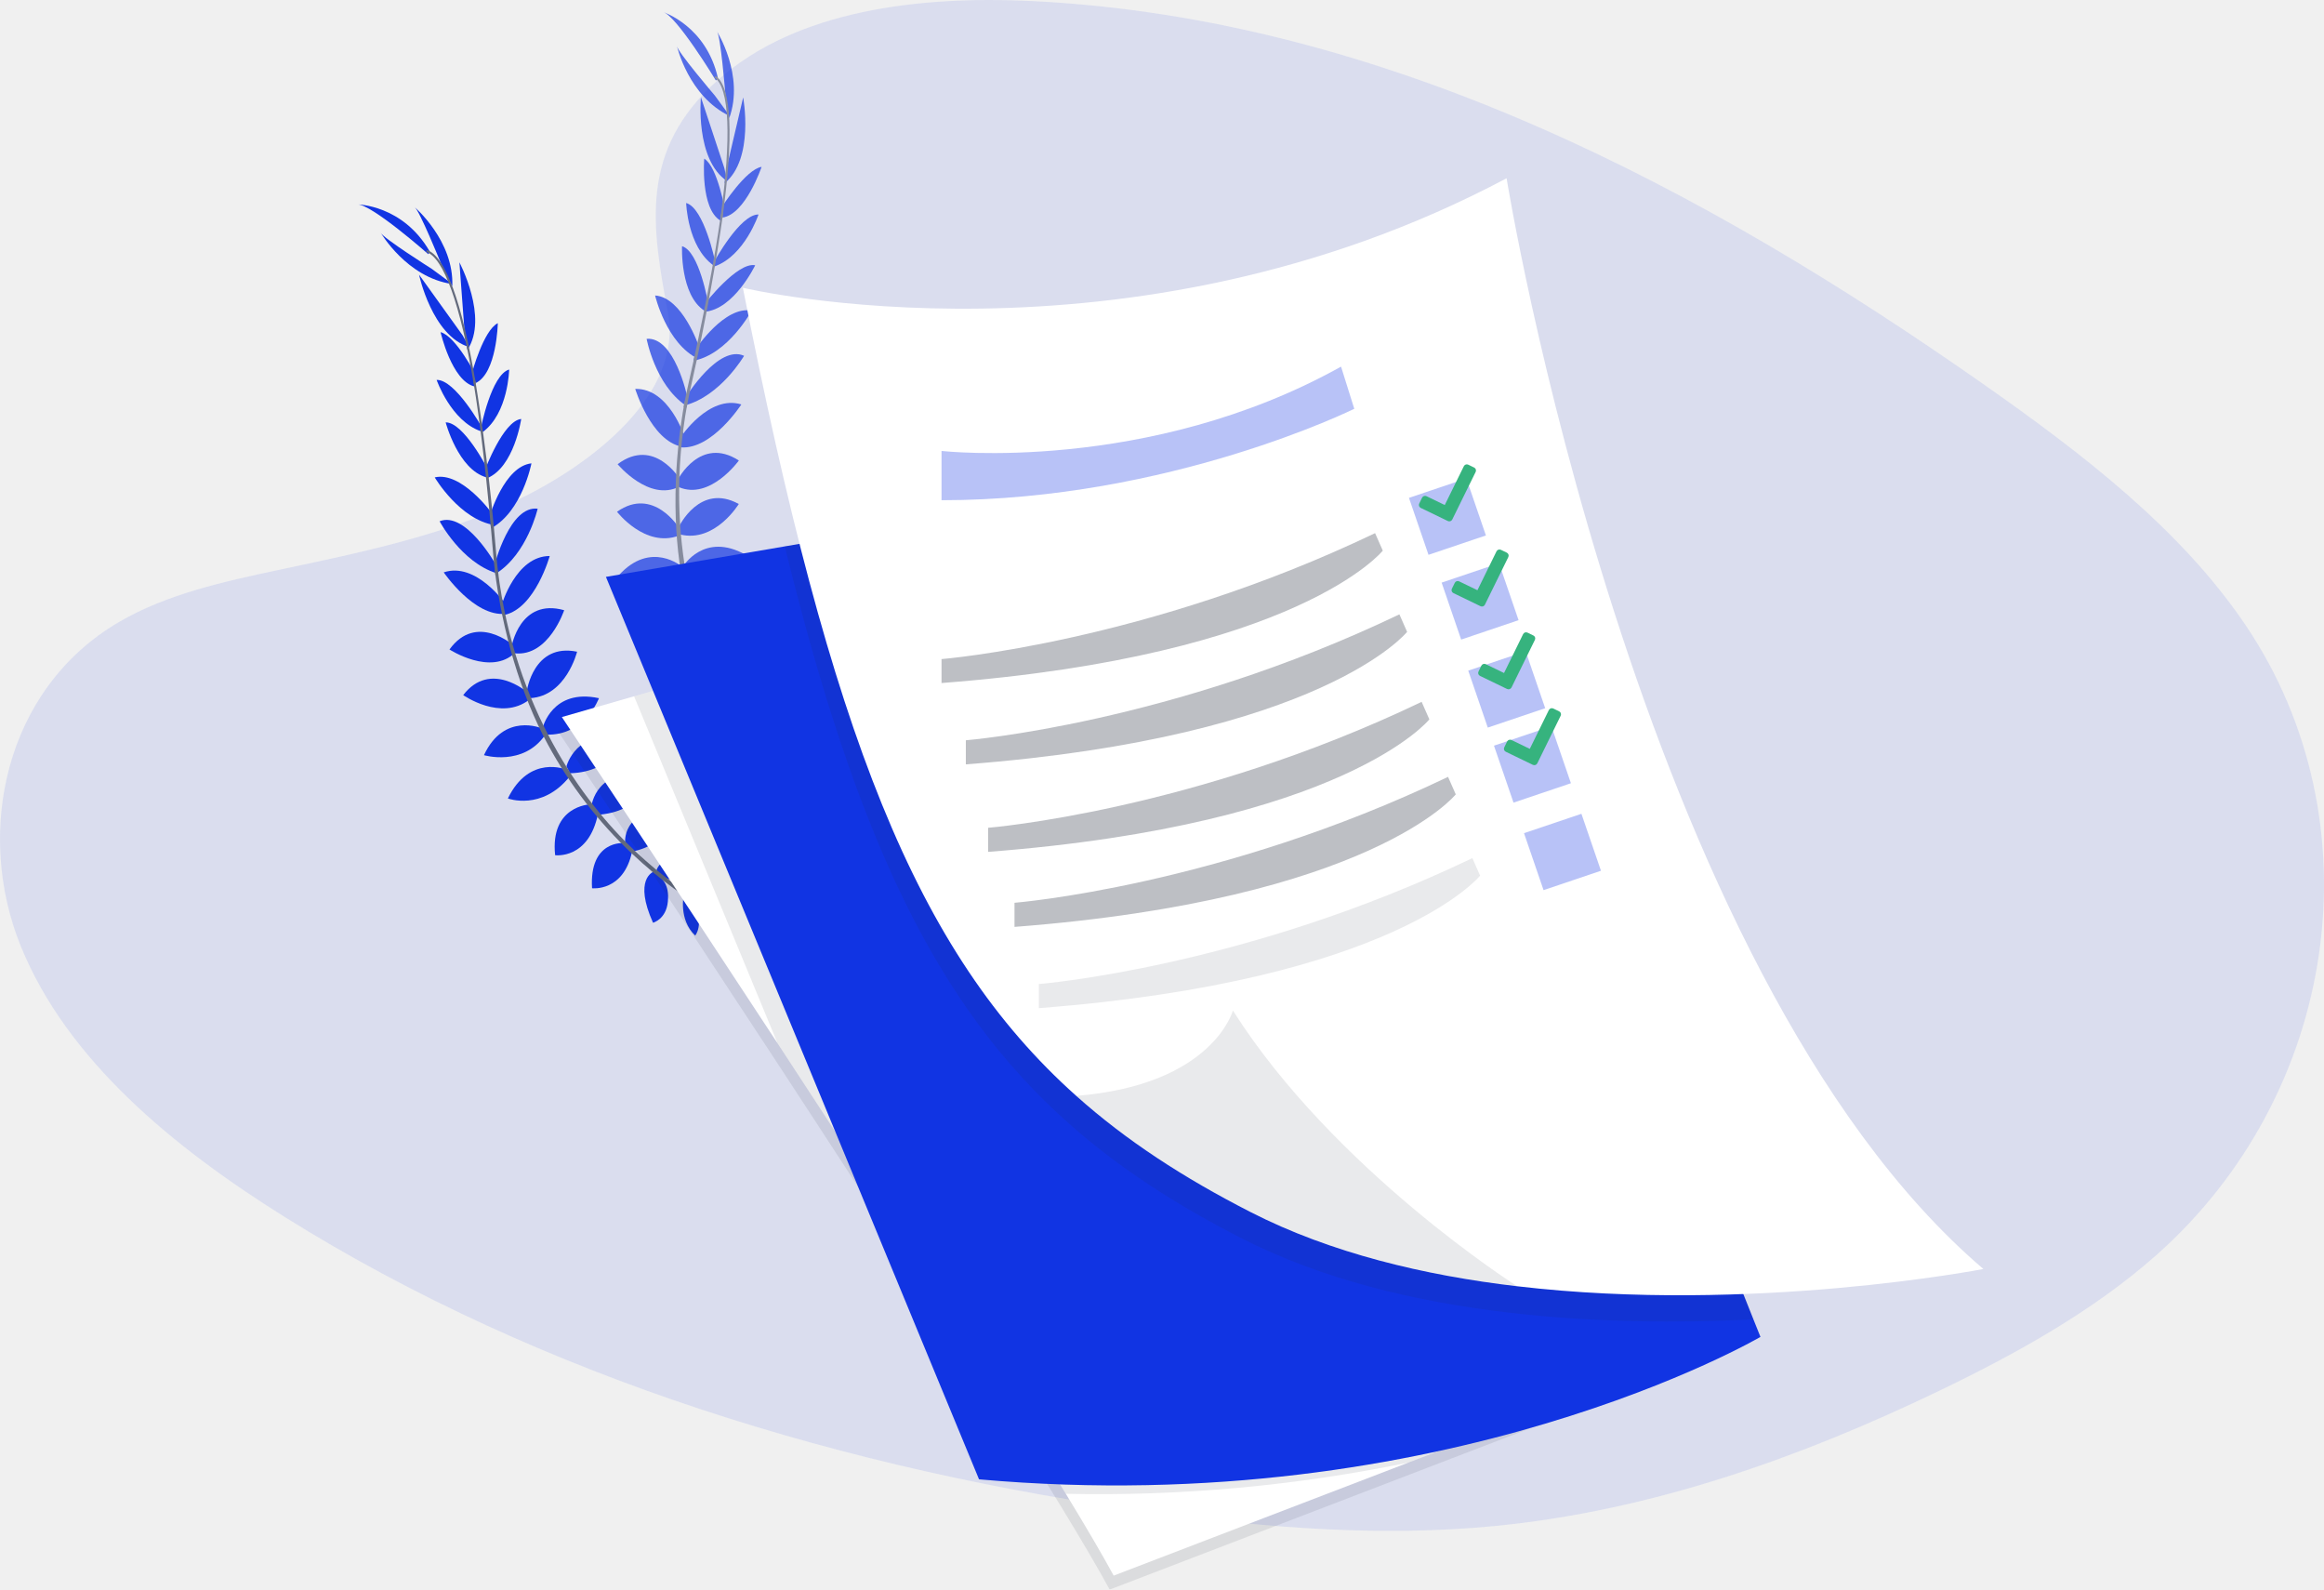
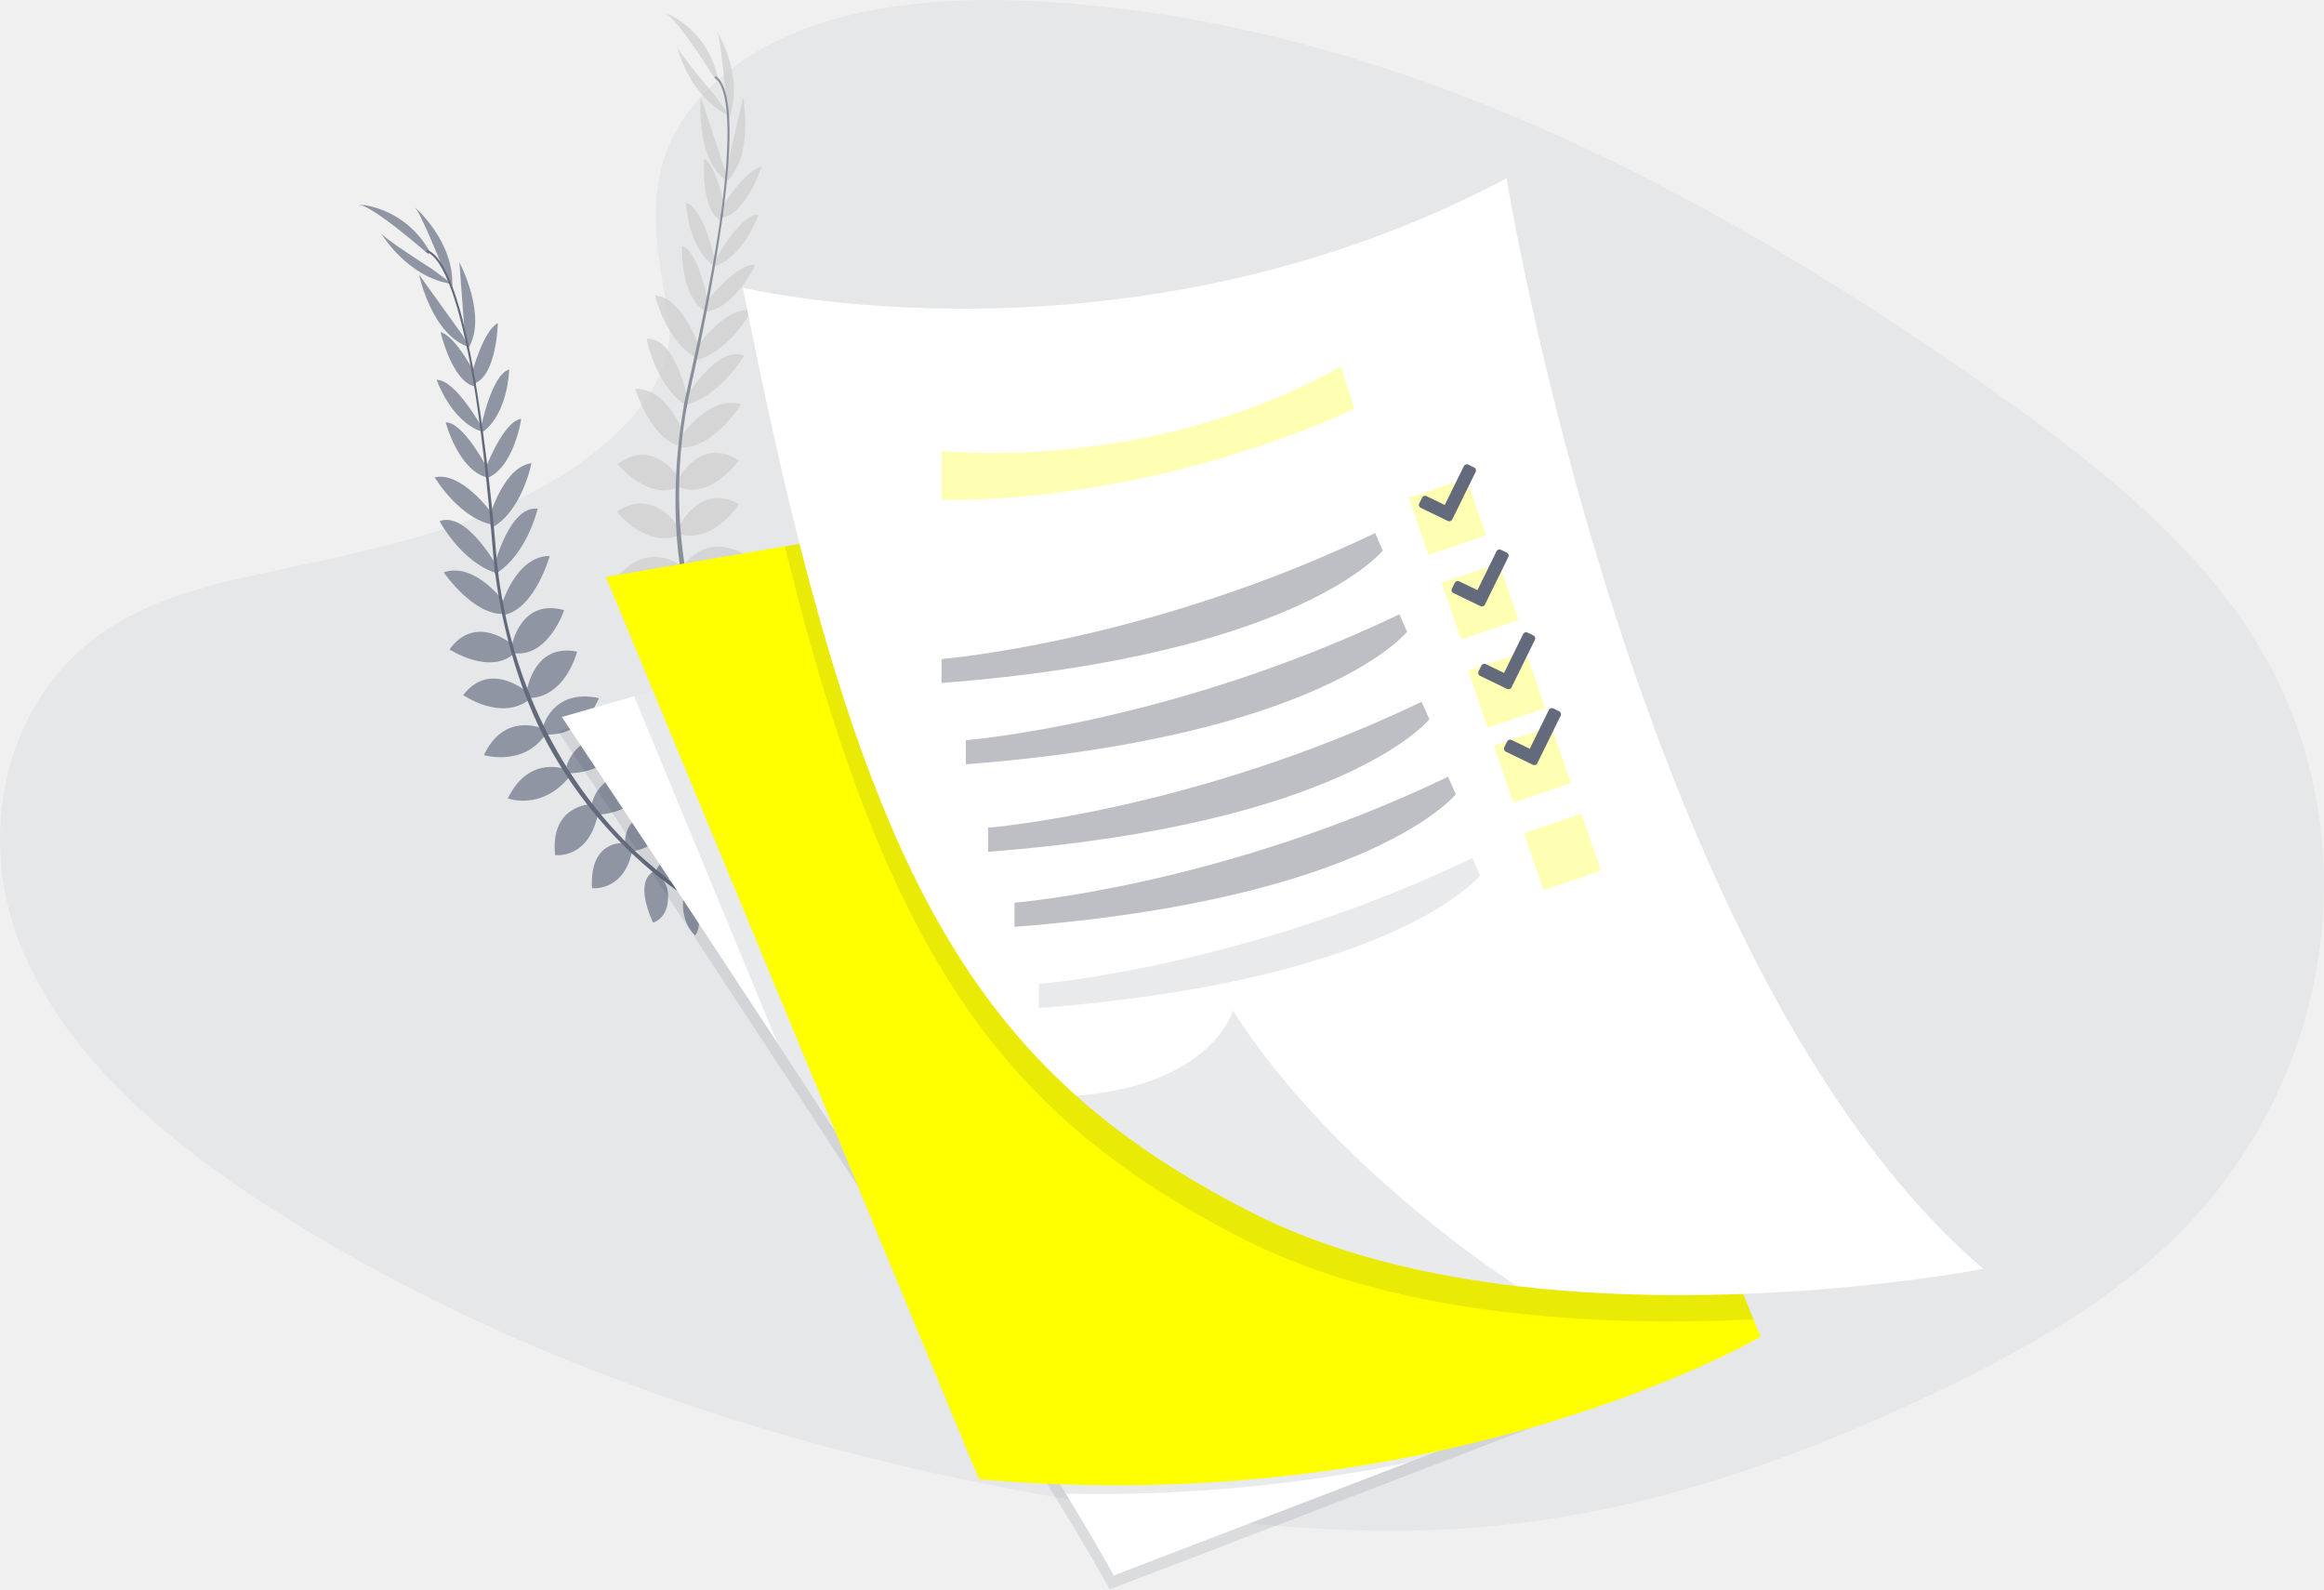
- <svg xmlns="http://www.w3.org/2000/svg" preserveAspectRatio="xMidYMid meet" viewBox="0 0 544 372" fill="none">
-   <g clip-path="url(#clip0_4964_26574)">
-     <path opacity="0.1" d="M167.97 18.794C186.426 2.302 215.4 -1.056 241.771 0.257C324.602 4.381 399.372 44.435 464.049 89.745C487.462 106.147 510.514 123.84 525.726 146.412C556.668 192.394 547.487 256.096 504.468 293.974C489.831 306.864 472.086 316.743 453.87 325.505C421.482 341.076 386.543 353.575 349.777 357.134C323.561 359.67 297.045 357.601 270.962 354.07C198.15 344.178 126.68 322.31 66.773 284.88C40.487 268.468 15.722 248.062 4.893 221.496C-5.936 194.93 0.995 161.297 27.822 145.581C38.919 139.08 52.182 136.146 65.172 133.386C84.292 129.332 103.713 125.329 120.969 117.081C138.789 108.562 159.886 92.084 156.36 73.225C152.575 53.006 149.538 35.234 167.97 18.794Z" fill="#1134E3" />
-     <path d="M160.668 209.152C160.668 209.152 165.55 205.681 170.602 207.825C170.602 207.825 169.19 210.805 162.895 210.768L160.668 209.152Z" fill="#1134E3" />
-     <path d="M160.061 209.353C160.061 209.353 158.756 215.167 162.73 218.941C162.73 218.941 164.933 216.48 162.429 210.754L160.061 209.353Z" fill="#1134E3" />
-     <path d="M153.605 204.061C153.605 204.061 153.784 199.152 164.99 200.352C164.99 200.352 165.164 203.509 161.313 205.153C157.461 206.797 155.616 205.616 153.605 204.061Z" fill="#1134E3" />
-     <path d="M152.914 204.052C152.914 204.052 148.257 205.733 152.862 215.943C152.862 215.943 155.941 215.135 156.332 210.992C156.722 206.849 155.018 205.481 152.914 204.052Z" fill="#1134E3" />
-     <path d="M146.336 197.349C146.336 197.349 145.394 189.316 156.807 189.708C156.807 189.708 157.895 196.971 148.422 199.208L146.336 197.349Z" fill="#1134E3" />
-     <path d="M138.459 188.54C138.459 188.54 139.669 179.353 151.172 181.637C151.172 181.637 151.52 189.53 140.418 190.647L138.459 188.54Z" fill="#1134E3" />
-     <path d="M132.598 179.344C132.598 179.344 134.867 170.335 146.251 172.586C146.251 172.586 143.897 180.689 133.412 180.96L132.598 179.344Z" fill="#1134E3" />
-     <path d="M127.019 170.363C127.019 170.363 129.217 161.022 140.201 163.395C140.201 163.395 136.906 172.302 127.786 171.909L127.019 170.363Z" fill="#1134E3" />
-     <path d="M123.313 161.769C123.313 161.769 124.843 150.405 135.084 152.516C135.084 152.516 132.532 162.899 124.114 163.38L123.313 161.769Z" fill="#1134E3" />
-     <path d="M119.749 151.349C119.749 151.349 121.665 139.883 132.061 142.802C132.061 142.802 128.445 153.708 120.526 152.895L119.749 151.349Z" fill="#1134E3" />
-     <path d="M117.414 141.63C117.414 141.63 120.71 130.113 128.676 130.117C128.676 130.117 125.309 142.261 118.167 143.886L117.414 141.63Z" fill="#1134E3" />
-     <path d="M115.804 132.092C115.804 132.092 119.349 118.239 125.856 119.052C125.856 119.052 123.44 129.626 116.114 134.217L115.804 132.092Z" fill="#1134E3" />
-     <path d="M114.659 120.687C114.659 120.687 118.035 109.132 124.401 108.432C124.401 108.432 122.235 119.758 114.914 123.648L114.659 120.687Z" fill="#1134E3" />
-     <path d="M113.473 110.076C113.473 110.076 117.795 98.469 122.004 98.049C122.004 98.049 120.371 109.375 113.968 111.934L113.473 110.076Z" fill="#1134E3" />
-     <path d="M112.564 100.184C112.564 100.184 115.013 87.662 119.184 86.476C119.184 86.476 119.001 96.643 113.021 101.094L112.564 100.184Z" fill="#1134E3" />
-     <path d="M110.479 87.274C110.479 87.274 113.177 77.269 116.529 75.63C116.529 75.63 116.303 87.306 111.35 89.641L110.479 87.274Z" fill="#1134E3" />
-     <path d="M108.831 78.802L107.536 61.39C107.536 61.39 114.41 74.308 109.419 81.861L108.831 78.802Z" fill="#1134E3" />
-     <path d="M103.228 61.661C103.228 61.661 98.148 49.102 97.018 48.434C97.018 48.434 106.34 56.373 105.869 67.013L103.228 61.661Z" fill="#1134E3" />
-     <path d="M146.025 197.303C146.025 197.303 137.904 196.56 138.586 207.872C138.586 207.872 145.931 208.774 147.951 199.321L146.025 197.303Z" fill="#1134E3" />
-     <path d="M138.068 188.251C138.068 188.251 128.737 188.573 129.942 200.133C129.942 200.133 137.828 201.226 139.999 190.367L138.068 188.251Z" fill="#1134E3" />
-     <path d="M132.537 180.101C132.537 180.101 123.911 176.482 118.883 186.86C118.883 186.86 126.835 189.844 133.346 181.722L132.537 180.101Z" fill="#1134E3" />
-     <path d="M126.83 170.456C126.83 170.456 117.998 166.589 113.285 176.724C113.285 176.724 122.442 179.465 127.607 171.997L126.83 170.456Z" fill="#1134E3" />
-     <path d="M123.431 162.007C123.431 162.007 114.777 154.413 108.426 162.671C108.426 162.671 117.207 168.854 123.883 163.754L123.431 162.007Z" fill="#1134E3" />
-     <path d="M120.21 151.059C120.21 151.059 111.5 143.288 105.215 151.993C105.215 151.993 114.9 158.275 120.578 152.736L120.21 151.059Z" fill="#1134E3" />
-     <path d="M118.261 141.261C118.261 141.261 111.401 131.406 103.868 133.947C103.868 133.947 110.997 144.39 118.28 143.638L118.261 141.261Z" fill="#1134E3" />
-     <path d="M115.997 132.022C115.997 132.022 108.977 119.542 102.903 121.985C102.903 121.985 107.979 131.588 116.242 134.152L115.997 132.022Z" fill="#1134E3" />
-     <path d="M115.078 120.019C115.078 120.019 107.988 110.258 101.759 111.72C101.759 111.72 107.63 121.668 115.841 122.896L115.078 120.019Z" fill="#1134E3" />
-     <path d="M114.175 109.823C114.175 109.823 108.548 98.782 104.32 98.843C104.32 98.843 107.244 109.912 113.897 111.724L114.175 109.823Z" fill="#1134E3" />
-     <path d="M112.762 99.931C112.762 99.931 106.547 88.768 102.206 88.909C102.206 88.909 105.54 98.53 112.607 100.94L112.762 99.931Z" fill="#1134E3" />
-     <path d="M111.43 87.918C111.43 87.918 106.745 78.661 103.129 77.731C103.129 77.731 105.733 89.128 111.048 90.435L111.43 87.918Z" fill="#1134E3" />
-     <path d="M108.304 78.493L98.092 64.276C98.092 64.276 101.119 78.578 109.82 81.221L108.304 78.493Z" fill="#1134E3" />
-     <path d="M101.067 62.917C101.067 62.917 89.574 55.664 89.103 54.435C89.103 54.435 95.224 64.982 105.893 66.476L101.067 62.917Z" fill="#1134E3" />
-     <path d="M100.262 59.488C100.262 59.488 86.91 47.695 83.623 47.835C83.623 47.835 94.264 47.91 100.573 58.825L100.262 59.488Z" fill="#1134E3" />
-     <path d="M111.373 89.786L110.902 89.865C107.757 71.16 103.798 60.189 99.758 58.965L99.895 58.498C104.17 59.787 108.153 70.599 111.373 89.786Z" fill="#636A7C" />
-     <path d="M116.67 134.568L115.964 134.652C115.747 132.905 115.559 131.112 115.413 129.327C114.137 113.798 112.536 99.553 110.747 88.894L111.138 88.376C112.932 99.053 114.843 113.718 116.124 129.271C116.27 131.046 116.453 132.826 116.67 134.568Z" fill="#636A7C" />
-     <path d="M174.241 217.597C174.114 217.545 161.421 212.492 147.956 199.797C140.07 192.367 133.421 183.744 128.257 174.249C121.802 162.381 117.579 147.651 115.794 133.256L116.547 133.573C120.549 165.884 136.284 187.481 148.563 199.087C161.897 211.67 174.458 216.672 174.576 216.719L174.241 217.597Z" fill="#636A7C" />
-     <g opacity="0.7">
-       <path d="M180.367 179.559C180.367 179.559 186.068 177.69 190.254 181.226C190.254 181.226 188.008 183.655 182.01 181.758L180.367 179.559Z" fill="#1134E3" />
-       <path d="M179.726 179.568C179.726 179.568 176.741 184.739 179.401 189.507C179.401 189.507 182.226 187.812 181.572 181.605L179.726 179.568Z" fill="#1134E3" />
-       <path d="M175.145 172.614C175.145 172.614 176.793 167.981 187.128 172.432C187.128 172.432 186.351 175.501 182.175 175.93C177.998 176.36 176.605 174.683 175.145 172.614Z" fill="#1134E3" />
-       <path d="M174.491 172.403C174.491 172.403 169.547 172.637 170.875 183.739C170.875 183.739 174.062 183.879 175.677 180.035C177.292 176.191 176.073 174.384 174.491 172.403Z" fill="#1134E3" />
-       <path d="M170.225 164.048C170.225 164.048 171.727 156.108 182.509 159.845C182.509 159.845 181.374 167.098 171.657 166.439L170.225 164.048Z" fill="#1134E3" />
-       <path d="M165.348 153.306C165.348 153.306 169.255 144.899 179.538 150.467C179.538 150.467 177.504 158.103 166.567 155.894L165.348 153.306Z" fill="#1134E3" />
-       <path d="M162.504 142.82C162.504 142.82 167.377 134.88 177.57 140.396C177.57 140.396 172.862 147.43 162.801 144.6L162.504 142.82Z" fill="#1134E3" />
-       <path d="M159.872 132.596C159.872 132.596 164.769 124.339 174.557 129.836C174.557 129.836 168.742 137.365 160.155 134.301L159.872 132.596Z" fill="#1134E3" />
-       <path d="M158.912 123.298C158.912 123.298 163.78 112.901 172.933 117.945C172.933 117.945 167.382 127.1 159.204 125.077L158.912 123.298Z" fill="#1134E3" />
-       <path d="M158.638 112.298C158.638 112.298 163.907 101.916 172.951 107.772C172.951 107.772 166.233 117.114 158.916 114.003L158.638 112.298Z" fill="#1134E3" />
-       <path d="M159.331 102.317C159.331 102.317 165.922 92.294 173.53 94.648C173.53 94.648 166.671 105.264 159.368 104.694L159.331 102.317Z" fill="#1134E3" />
-       <path d="M160.668 92.748C160.668 92.748 168.201 80.571 174.175 83.266C174.175 83.266 168.695 92.65 160.329 94.868L160.668 92.748Z" fill="#1134E3" />
-       <path d="M162.97 81.524C162.97 81.524 169.665 71.487 175.946 72.697C175.946 72.697 170.484 82.874 162.33 84.425L162.97 81.524Z" fill="#1134E3" />
-       <path d="M165.027 71.039C165.027 71.039 172.631 61.23 176.774 62.081C176.774 62.081 171.817 72.412 164.938 72.958L165.027 71.039Z" fill="#1134E3" />
-       <path d="M167.123 61.328C167.123 61.328 173.215 50.119 177.556 50.194C177.556 50.194 174.326 59.848 167.287 62.337L167.123 61.328Z" fill="#1134E3" />
-       <path d="M169.001 48.387C169.001 48.387 174.58 39.634 178.272 39.046C178.272 39.046 174.552 50.134 169.128 50.914L169.001 48.387Z" fill="#1134E3" />
-       <path d="M169.971 39.812L173.959 22.802C173.959 22.802 176.647 37.164 169.613 42.885L169.971 39.812Z" fill="#1134E3" />
-       <path d="M169.773 21.797C169.773 21.797 168.686 8.309 167.81 7.318C167.81 7.318 174.336 17.631 170.691 27.673L169.773 21.797Z" fill="#1134E3" />
-       <path d="M169.938 163.922C169.938 163.922 162.405 160.82 159.67 171.824C159.67 171.824 166.407 174.851 171.172 166.42L169.938 163.922Z" fill="#1134E3" />
-       <path d="M165.056 152.932C165.056 152.932 156.049 150.489 153.733 161.881C153.733 161.881 160.936 165.253 166.266 155.524L165.056 152.932Z" fill="#1134E3" />
-       <path d="M162.221 143.521C162.221 143.521 155.074 137.52 147.155 145.945C147.155 145.945 153.85 151.144 162.509 145.301L162.221 143.521Z" fill="#1134E3" />
-       <path d="M159.67 132.629C159.67 132.629 152.391 126.333 144.858 134.614C144.858 134.614 152.777 139.939 159.947 134.334L159.67 132.629Z" fill="#1134E3" />
-       <path d="M158.959 123.564C158.959 123.564 152.97 113.756 144.429 119.762C144.429 119.762 150.959 128.263 158.864 125.367L158.959 123.564Z" fill="#1134E3" />
-       <path d="M159.166 112.158C159.166 112.158 153.177 102.168 144.571 108.632C144.571 108.632 151.934 117.506 159.011 113.877L159.166 112.158Z" fill="#1134E3" />
-       <path d="M160.239 102.224C160.239 102.224 156.647 90.795 148.695 91.015C148.695 91.015 152.367 103.093 159.547 104.522L160.239 102.224Z" fill="#1134E3" />
-       <path d="M160.847 92.738C160.847 92.738 157.89 78.75 151.36 79.292C151.36 79.292 153.328 89.959 160.446 94.849L160.847 92.738Z" fill="#1134E3" />
-       <path d="M163.577 81.01C163.577 81.01 159.735 69.595 153.346 69.151C153.346 69.151 155.969 80.384 163.441 83.98L163.577 81.01Z" fill="#1134E3" />
-       <path d="M165.771 71.006C165.771 71.006 163.709 58.806 159.651 57.615C159.651 57.615 159.128 69.044 164.933 72.743L165.771 71.006Z" fill="#1134E3" />
-       <path d="M167.386 61.147C167.386 61.147 164.802 48.653 160.616 47.509C160.616 47.509 160.913 57.677 166.939 62.062L167.386 61.147Z" fill="#1134E3" />
-       <path d="M169.712 49.302C169.712 49.302 168.017 39.083 164.844 37.126C164.844 37.126 163.902 48.774 168.61 51.605L169.712 49.302Z" fill="#1134E3" />
-       <path d="M169.561 39.345L164.072 22.755C164.072 22.755 162.659 37.299 170.192 42.395L169.561 39.345Z" fill="#1134E3" />
-       <path d="M167.325 22.357C167.325 22.357 158.507 12.031 158.441 10.727C158.441 10.727 161.138 22.605 170.856 27.177L167.325 22.357Z" fill="#1134E3" />
-       <path d="M167.584 18.85C167.584 18.85 158.37 3.647 155.192 2.807C155.192 2.807 165.324 6.025 168.055 18.294L167.584 18.85Z" fill="#1134E3" />
-       <path d="M169.11 51.021L168.639 50.955C171.242 32.175 170.757 20.527 167.264 18.168L167.532 17.78C171.238 20.288 171.779 31.783 169.11 51.021Z" fill="#636A7C" />
-       <path d="M160.729 95.391L160.027 95.265C160.347 93.532 160.705 91.767 161.101 90.016C164.542 74.813 167.287 60.745 168.77 50.04L169.302 49.657C167.815 60.4 165.239 74.948 161.798 90.174C161.402 91.888 161.044 93.644 160.729 95.391Z" fill="#636A7C" />
-       <path d="M190.8 191.628C190.696 191.544 180.094 182.973 171.026 166.874C165.726 157.453 161.966 147.258 159.886 136.669C157.282 123.433 157.664 108.123 160.282 93.855L160.903 94.378C155.041 126.408 163.587 151.676 171.845 166.383C180.79 182.329 191.28 190.81 191.388 190.895L190.8 191.628Z" fill="#636A7C" />
-     </g>
-     <path opacity="0.1" d="M376.006 327.406L328.778 345.532L259.747 372C257.143 367.204 253.301 360.642 248.546 352.851C232.199 325.972 205.146 284.166 181.068 247.427C153.93 206.032 130.578 171.078 130.578 171.078L147.485 166.216L285.585 126.483L376.006 327.406Z" fill="#202939" />
-     <path d="M376.947 324.136L329.72 342.263L260.688 368.731C258.085 363.934 254.243 357.372 249.488 349.582C233.141 322.702 206.088 280.896 182.01 244.158C154.872 202.763 131.52 167.808 131.52 167.808L148.427 162.946L286.527 123.214L376.947 324.136Z" fill="white" />
-     <path opacity="0.1" d="M376.947 324.136L329.72 342.263C303.342 347.713 276.425 350.169 249.488 349.582C233.141 322.703 206.088 280.896 182.01 244.158L148.427 162.946L286.527 123.214L376.947 324.136Z" fill="#202939" />
-     <path d="M412.085 312.861C412.085 312.861 338.712 355.915 229.172 346.2L141.835 135.002L183.686 127.87L328.359 103.224L410.446 308.779L412.085 312.861Z" fill="#1134E3" />
-     <path opacity="0.1" d="M410.446 308.779C393.167 309.62 373.185 309.541 353.072 307.163C331.311 304.632 309.446 299.392 290.66 289.798C274.973 281.779 261.559 273.068 249.859 262.611C219.44 235.466 200.612 196.635 183.705 127.87L328.378 103.224L410.446 308.779Z" fill="#202939" />
-     <path d="M464.265 296.972C464.265 296.972 410.159 307.49 355.139 301.012C333.378 298.466 311.49 293.24 292.727 283.647C277.04 275.627 263.626 266.917 251.926 256.459C214.261 222.831 194.388 171.353 173.888 67.344C173.888 67.344 263.815 88.871 352.663 41.717C352.663 41.717 382.63 227.264 464.265 296.972Z" fill="white" />
-     <path opacity="0.1" d="M355.139 301.012C333.378 298.467 311.489 293.24 292.727 283.647C277.04 275.628 263.626 266.917 251.926 256.46C283.984 253.877 288.594 236.488 288.594 236.488C312.36 273.909 355.139 301.012 355.139 301.012Z" fill="#202939" />
-     <path opacity="0.3" d="M220.391 105.531C220.391 105.531 268.697 111 313.91 85.798L317.008 95.667C317.008 95.667 273.754 117.063 220.391 117.063V105.531Z" fill="#1134E3" />
-     <path opacity="0.3" d="M220.391 154.241C220.391 154.241 268.415 150.397 321.876 124.765L323.684 128.865C323.684 128.865 304.008 153.428 220.391 159.845V154.241Z" fill="#202939" />
-     <path opacity="0.3" d="M226.083 173.24C226.083 173.24 274.107 169.396 327.568 143.769L329.376 147.869C329.376 147.869 309.705 172.455 226.083 178.877V173.24Z" fill="#202939" />
-     <path opacity="0.3" d="M231.291 193.72C231.291 193.72 279.314 189.876 332.775 164.249L334.583 168.35C334.583 168.35 314.884 192.922 231.291 199.358V193.72Z" fill="#202939" />
-     <path opacity="0.3" d="M237.472 211.272C237.472 211.272 285.496 207.428 338.957 181.801L340.765 185.902C340.765 185.902 321.094 210.478 237.472 216.914L237.472 211.272Z" fill="#202939" />
-     <path opacity="0.1" d="M243.169 230.291C243.169 230.291 291.193 226.447 344.654 200.819L346.462 204.92C346.462 204.92 326.786 229.497 243.169 235.928V230.291Z" fill="#202939" />
-     <path opacity="0.3" d="M329.809 116.513L343.246 111.975L347.821 125.305L334.383 129.843L329.809 116.513Z" fill="#1134E3" />
-     <path opacity="0.3" d="M337.453 136.345L350.891 131.807L355.466 145.137L342.028 149.675L337.453 136.345Z" fill="#1134E3" />
-     <path opacity="0.3" d="M349.708 174.503L363.146 169.965L367.721 183.295L354.283 187.833L349.708 174.503Z" fill="#1134E3" />
-     <path opacity="0.3" d="M356.74 194.982L370.178 190.444L374.752 203.775L361.315 208.313L356.74 194.982Z" fill="#1134E3" />
-     <path opacity="0.3" d="M343.686 156.946L357.124 152.408L361.698 165.739L348.261 170.277L343.686 156.946Z" fill="#1134E3" />
-     <path d="M338.915 121.933L332.563 118.86C332.38 118.772 332.24 118.615 332.174 118.424C332.108 118.233 332.121 118.024 332.21 117.842L332.883 116.469C332.972 116.287 333.13 116.147 333.323 116.081C333.516 116.015 333.727 116.029 333.91 116.119L338.189 118.188L342.658 109.099C342.844 108.721 343.302 108.563 343.684 108.744L345.068 109.416C345.252 109.504 345.393 109.661 345.459 109.852C345.526 110.044 345.512 110.253 345.421 110.435L339.941 121.583C339.852 121.765 339.693 121.904 339.501 121.969C339.308 122.035 339.097 122.022 338.915 121.933Z" fill="#36B37E" />
-     <path d="M352.79 161.246L346.438 158.172C346.255 158.084 346.115 157.927 346.049 157.736C345.983 157.545 345.996 157.336 346.085 157.154L346.758 155.781C346.946 155.402 347.407 155.246 347.789 155.431L352.064 157.5L356.528 148.402C356.714 148.024 357.172 147.866 357.554 148.047L358.934 148.719C359.118 148.807 359.259 148.964 359.326 149.155C359.393 149.346 359.381 149.555 359.292 149.737L353.811 160.886C353.622 161.262 353.163 161.418 352.78 161.236L352.79 161.246Z" fill="#36B37E" />
-     <path d="M346.561 141.868L340.209 138.795C339.829 138.61 339.669 138.156 339.852 137.777L340.53 136.403C340.618 136.221 340.776 136.081 340.969 136.016C341.162 135.95 341.373 135.963 341.556 136.053L345.836 138.122L350.304 129.019C350.393 128.838 350.551 128.699 350.744 128.633C350.936 128.568 351.147 128.58 351.33 128.669L352.714 129.337C353.094 129.525 353.251 129.98 353.067 130.36L347.582 141.518C347.493 141.699 347.335 141.838 347.142 141.904C346.95 141.969 346.739 141.957 346.556 141.868H346.561Z" fill="#36B37E" />
-     <path d="M358.816 178.994L352.465 175.921C352.282 175.833 352.142 175.675 352.076 175.485C352.009 175.294 352.022 175.084 352.112 174.903L352.785 173.53C352.874 173.348 353.033 173.209 353.225 173.144C353.418 173.078 353.628 173.091 353.811 173.179L358.091 175.249L362.559 166.16C362.747 165.781 363.207 165.623 363.59 165.805L364.97 166.477C365.154 166.565 365.294 166.722 365.361 166.913C365.427 167.104 365.413 167.314 365.323 167.495L359.847 178.644C359.658 179.02 359.199 179.176 358.816 178.994Z" fill="#36B37E" />
+ <svg xmlns="http://www.w3.org/2000/svg" preserveAspectRatio="xMidYMid meet" viewBox="0 0 468 320" fill="none">
+   <path opacity="0.1" d="M144.504 16.167C160.382 1.981 185.308 -0.908 207.994 0.221C279.253 3.768 343.578 38.224 399.218 77.2C419.361 91.31 439.192 106.529 452.279 125.946C478.898 165.5 471 220.297 433.991 252.881C421.398 263.969 406.132 272.467 390.461 280.004C362.599 293.399 332.54 304.15 300.911 307.212C278.358 309.393 255.546 307.614 233.107 304.576C170.467 296.067 108.982 277.256 57.444 245.058C34.831 230.94 13.526 213.387 4.21 190.534C-5.106 167.682 0.856 138.75 23.935 125.231C33.482 119.638 44.892 117.115 56.067 114.741C72.516 111.253 89.224 107.81 104.069 100.715C119.399 93.387 137.549 79.212 134.516 62.989C131.259 45.596 128.646 30.309 144.504 16.167Z" fill="#9095A3" />
+   <path d="M138.221 179.916C138.221 179.916 142.421 176.931 146.767 178.775C146.767 178.775 145.552 181.339 140.137 181.306L138.221 179.916Z" fill="#9095A3" />
+   <path d="M137.7 180.088C137.7 180.088 136.578 185.09 139.996 188.336C139.996 188.336 141.892 186.219 139.737 181.293L137.7 180.088Z" fill="#9095A3" />
+   <path d="M132.146 175.536C132.146 175.536 132.3 171.314 141.94 172.346C141.94 172.346 142.09 175.062 138.777 176.476C135.464 177.891 133.876 176.874 132.146 175.536Z" fill="#9095A3" />
+   <path d="M131.551 175.527C131.551 175.527 127.546 176.974 131.507 185.756C131.507 185.756 134.156 185.061 134.492 181.498C134.828 177.934 133.362 176.757 131.551 175.527Z" fill="#9095A3" />
+   <path d="M125.891 169.763C125.891 169.763 125.081 162.852 134.899 163.19C134.899 163.19 135.835 169.437 127.686 171.362L125.891 169.763Z" fill="#9095A3" />
+   <path d="M119.115 162.186C119.115 162.186 120.156 154.283 130.051 156.247C130.051 156.247 130.351 163.037 120.8 163.998L119.115 162.186Z" fill="#9095A3" />
+   <path d="M114.072 154.275C114.072 154.275 116.025 146.525 125.818 148.461C125.818 148.461 123.793 155.432 114.773 155.665L114.072 154.275Z" fill="#9095A3" />
+   <path d="M109.273 146.549C109.273 146.549 111.165 138.514 120.615 140.555C120.615 140.555 117.779 148.216 109.934 147.879L109.273 146.549Z" fill="#9095A3" />
+   <path d="M106.086 139.157C106.086 139.157 107.402 129.382 116.212 131.198C116.212 131.198 114.017 140.129 106.775 140.543L106.086 139.157Z" fill="#9095A3" />
+   <path d="M103.02 130.193C103.02 130.193 104.668 120.33 113.611 122.841C113.611 122.841 110.501 132.222 103.688 131.523L103.02 130.193Z" fill="#9095A3" />
+   <path d="M101.01 121.831C101.01 121.831 103.845 111.924 110.698 111.928C110.698 111.928 107.802 122.374 101.658 123.772L101.01 121.831Z" fill="#9095A3" />
+   <path d="M99.625 113.628C99.625 113.628 102.675 101.711 108.273 102.41C108.273 102.41 106.195 111.506 99.892 115.456L99.625 113.628Z" fill="#9095A3" />
+   <path d="M98.641 103.816C98.641 103.816 101.545 93.876 107.021 93.273C107.021 93.273 105.158 103.016 98.859 106.363L98.641 103.816Z" fill="#9095A3" />
+   <path d="M97.621 94.689C97.621 94.689 101.339 84.705 104.96 84.344C104.96 84.344 103.555 94.087 98.046 96.288L97.621 94.689Z" fill="#9095A3" />
+   <path d="M96.838 86.179C96.838 86.179 98.944 75.407 102.533 74.387C102.533 74.387 102.375 83.133 97.231 86.962L96.838 86.179Z" fill="#9095A3" />
+   <path d="M95.045 75.075C95.045 75.075 97.366 66.469 100.25 65.059C100.25 65.059 100.055 75.103 95.794 77.112L95.045 75.075Z" fill="#9095A3" />
+   <path d="M93.626 67.787L92.512 52.809C92.512 52.809 98.425 63.922 94.132 70.418L93.626 67.787Z" fill="#9095A3" />
+   <path d="M88.807 53.042C88.807 53.042 84.437 42.239 83.465 41.664C83.465 41.664 91.485 48.494 91.08 57.646L88.807 53.042Z" fill="#9095A3" />
+   <path d="M125.624 169.723C125.624 169.723 118.637 169.085 119.225 178.815C119.225 178.815 125.543 179.591 127.281 171.459L125.624 169.723Z" fill="#9095A3" />
+   <path d="M118.779 161.936C118.779 161.936 110.751 162.213 111.788 172.157C111.788 172.157 118.572 173.097 120.439 163.756L118.779 161.936Z" fill="#9095A3" />
+   <path d="M114.02 154.926C114.02 154.926 106.599 151.812 102.273 160.74C102.273 160.74 109.115 163.307 114.716 156.32L114.02 154.926Z" fill="#9095A3" />
+   <path d="M109.112 146.629C109.112 146.629 101.513 143.302 97.459 152.021C97.459 152.021 105.337 154.379 109.78 147.955L109.112 146.629Z" fill="#9095A3" />
+   <path d="M106.186 139.361C106.186 139.361 98.741 132.828 93.277 139.931C93.277 139.931 100.831 145.251 106.575 140.863L106.186 139.361Z" fill="#9095A3" />
+   <path d="M103.416 129.944C103.416 129.944 95.923 123.259 90.516 130.748C90.516 130.748 98.847 136.151 103.732 131.386L103.416 129.944Z" fill="#9095A3" />
+   <path d="M101.74 121.515C101.74 121.515 95.838 113.038 89.357 115.223C89.357 115.223 95.49 124.207 101.756 123.56L101.74 121.515Z" fill="#9095A3" />
+   <path d="M99.792 113.567C99.792 113.567 93.752 102.832 88.527 104.933C88.527 104.933 92.894 113.193 100.002 115.399L99.792 113.567Z" fill="#9095A3" />
+   <path d="M99.002 103.242C99.002 103.242 92.902 94.845 87.543 96.103C87.543 96.103 92.594 104.661 99.658 105.717L99.002 103.242Z" fill="#9095A3" />
+   <path d="M98.224 94.471C98.224 94.471 93.383 84.973 89.746 85.026C89.746 85.026 92.261 94.547 97.985 96.106L98.224 94.471Z" fill="#9095A3" />
+   <path d="M97.009 85.961C97.009 85.961 91.662 76.359 87.928 76.48C87.928 76.48 90.795 84.756 96.875 86.829L97.009 85.961Z" fill="#9095A3" />
+   <path d="M95.862 75.628C95.862 75.628 91.831 67.665 88.721 66.865C88.721 66.865 90.961 76.668 95.534 77.793L95.862 75.628Z" fill="#9095A3" />
+   <path d="M93.172 67.521L84.387 55.291C84.387 55.291 86.991 67.593 94.476 69.867L93.172 67.521Z" fill="#9095A3" />
+   <path d="M86.946 54.122C86.946 54.122 77.059 47.883 76.654 46.826C76.654 46.826 81.92 55.898 91.098 57.184L86.946 54.122Z" fill="#9095A3" />
+   <path d="M86.256 51.174C86.256 51.174 74.769 41.029 71.941 41.15C71.941 41.15 81.095 41.214 86.523 50.603L86.256 51.174Z" fill="#9095A3" />
+   <path d="M95.815 77.237L95.41 77.305C92.704 61.214 89.297 51.777 85.822 50.724L85.94 50.322C89.618 51.431 93.044 60.732 95.815 77.237Z" fill="#636A7C" />
+   <path d="M100.371 115.756L99.763 115.829C99.577 114.326 99.415 112.783 99.289 111.248C98.192 97.89 96.814 85.636 95.275 76.467L95.612 76.022C97.155 85.206 98.799 97.821 99.901 111.2C100.027 112.727 100.184 114.258 100.371 115.756Z" fill="#636A7C" />
+   <path d="M149.899 187.18C149.79 187.136 138.87 182.789 127.286 171.869C120.502 165.477 114.782 158.06 110.339 149.892C104.786 139.683 101.152 127.011 99.617 114.629L100.265 114.902C103.708 142.696 117.245 161.274 127.808 171.258C139.279 182.082 150.085 186.385 150.187 186.425L149.899 187.18Z" fill="#636A7C" />
+   <g opacity="0.7">
+     <path d="M155.168 154.459C155.168 154.459 160.073 152.852 163.674 155.894C163.674 155.894 161.742 157.983 156.582 156.352L155.168 154.459Z" fill="#CDCDCD" />
+     <path d="M154.618 154.467C154.618 154.467 152.05 158.914 154.338 163.016C154.338 163.016 156.768 161.558 156.205 156.219L154.618 154.467Z" fill="#CDCDCD" />
+     <path d="M150.678 148.485C150.678 148.485 152.095 144.499 160.986 148.328C160.986 148.328 160.318 150.968 156.725 151.337C153.132 151.707 151.933 150.265 150.678 148.485Z" fill="#CDCDCD" />
+     <path d="M150.114 148.305C150.114 148.305 145.861 148.506 147.003 158.056C147.003 158.056 149.746 158.176 151.135 154.87C152.524 151.563 151.475 150.008 150.114 148.305Z" fill="#CDCDCD" />
+     <path d="M146.443 141.117C146.443 141.117 147.735 134.287 157.011 137.501C157.011 137.501 156.035 143.74 147.675 143.174L146.443 141.117Z" fill="#CDCDCD" />
+     <path d="M142.248 131.876C142.248 131.876 145.61 124.645 154.456 129.434C154.456 129.434 152.706 136.003 143.297 134.102L142.248 131.876Z" fill="#CDCDCD" />
+     <path d="M139.801 122.856C139.801 122.856 143.993 116.026 152.762 120.771C152.762 120.771 148.712 126.822 140.056 124.387L139.801 122.856Z" fill="#CDCDCD" />
+     <path d="M137.537 114.061C137.537 114.061 141.75 106.958 150.17 111.686C150.17 111.686 145.168 118.163 137.78 115.527L137.537 114.061Z" fill="#CDCDCD" />
+     <path d="M136.711 106.062C136.711 106.062 140.899 97.118 148.773 101.458C148.773 101.458 143.998 109.332 136.962 107.593L136.711 106.062Z" fill="#CDCDCD" />
+     <path d="M136.477 96.6C136.477 96.6 141.009 87.668 148.79 92.707C148.79 92.707 143.01 100.742 136.716 98.066L136.477 96.6Z" fill="#CDCDCD" />
+     <path d="M137.072 88.014C137.072 88.014 142.743 79.392 149.288 81.417C149.288 81.417 143.387 90.55 137.105 90.059L137.072 88.014Z" fill="#CDCDCD" />
+     <path d="M138.221 79.782C138.221 79.782 144.702 69.308 149.842 71.626C149.842 71.626 145.127 79.698 137.93 81.606L138.221 79.782Z" fill="#CDCDCD" />
+     <path d="M140.203 70.128C140.203 70.128 145.963 61.494 151.366 62.534C151.366 62.534 146.668 71.289 139.652 72.623L140.203 70.128Z" fill="#CDCDCD" />
+     <path d="M141.973 61.108C141.973 61.108 148.515 52.671 152.079 53.402C152.079 53.402 147.814 62.289 141.896 62.76L141.973 61.108Z" fill="#CDCDCD" />
+     <path d="M143.775 52.756C143.775 52.756 149.017 43.114 152.751 43.178C152.751 43.178 149.973 51.483 143.917 53.624L143.775 52.756Z" fill="#CDCDCD" />
+     <path d="M145.391 41.623C145.391 41.623 150.19 34.094 153.366 33.588C153.366 33.588 150.166 43.126 145.5 43.797L145.391 41.623Z" fill="#CDCDCD" />
+     <path d="M146.226 34.246L149.657 19.613C149.657 19.613 151.969 31.968 145.918 36.889L146.226 34.246Z" fill="#CDCDCD" />
+     <path d="M146.056 18.75C146.056 18.75 145.121 7.147 144.367 6.295C144.367 6.295 149.981 15.166 146.846 23.804L146.056 18.75Z" fill="#CDCDCD" />
+     <path d="M146.197 141.009C146.197 141.009 139.717 138.341 137.363 147.807C137.363 147.807 143.159 150.41 147.258 143.158L146.197 141.009Z" fill="#CDCDCD" />
+     <path d="M141.997 131.555C141.997 131.555 134.249 129.453 132.256 139.252C132.256 139.252 138.453 142.153 143.038 133.784L141.997 131.555Z" fill="#CDCDCD" />
+     <path d="M139.559 123.458C139.559 123.458 133.41 118.295 126.598 125.543C126.598 125.543 132.357 130.015 139.806 124.989L139.559 123.458Z" fill="#CDCDCD" />
+     <path d="M137.364 114.09C137.364 114.09 131.102 108.674 124.621 115.798C124.621 115.798 131.434 120.378 137.603 115.557L137.364 114.09Z" fill="#CDCDCD" />
+     <path d="M136.752 106.291C136.752 106.291 131.599 97.854 124.252 103.02C124.252 103.02 129.87 110.333 136.671 107.842L136.752 106.291Z" fill="#CDCDCD" />
+     <path d="M136.929 96.48C136.929 96.48 131.777 87.886 124.373 93.447C124.373 93.447 130.708 101.08 136.796 97.959L136.929 96.48Z" fill="#CDCDCD" />
+     <path d="M137.853 87.934C137.853 87.934 134.763 78.103 127.922 78.292C127.922 78.292 131.081 88.681 137.258 89.911L137.853 87.934Z" fill="#CDCDCD" />
+     <path d="M138.376 79.775C138.376 79.775 135.833 67.743 130.215 68.209C130.215 68.209 131.908 77.385 138.032 81.591L138.376 79.775Z" fill="#CDCDCD" />
+     <path d="M140.725 69.685C140.725 69.685 137.42 59.866 131.924 59.484C131.924 59.484 134.18 69.147 140.608 72.24L140.725 69.685Z" fill="#CDCDCD" />
+     <path d="M142.612 61.081C142.612 61.081 140.838 50.587 137.346 49.562C137.346 49.562 136.897 59.394 141.891 62.576L142.612 61.081Z" fill="#CDCDCD" />
+     <path d="M144.002 52.599C144.002 52.599 141.779 41.852 138.178 40.867C138.178 40.867 138.433 49.614 143.617 53.386L144.002 52.599Z" fill="#CDCDCD" />
+     <path d="M146.002 42.41C146.002 42.41 144.544 33.619 141.814 31.936C141.814 31.936 141.004 41.956 145.055 44.39L146.002 42.41Z" fill="#CDCDCD" />
+     <path d="M145.874 33.845L141.151 19.574C141.151 19.574 139.936 32.085 146.416 36.469L145.874 33.845Z" fill="#CDCDCD" />
+     <path d="M143.95 19.233C143.95 19.233 136.363 10.349 136.307 9.229C136.307 9.229 138.628 19.445 146.988 23.379L143.95 19.233Z" fill="#CDCDCD" />
+     <path d="M144.172 16.215C144.172 16.215 136.246 3.137 133.512 2.414C133.512 2.414 142.228 5.182 144.577 15.737L144.172 16.215Z" fill="#CDCDCD" />
+     <path d="M145.484 43.889L145.079 43.833C147.319 27.677 146.902 17.657 143.896 15.628L144.127 15.295C147.315 17.452 147.781 27.34 145.484 43.889Z" fill="#636A7C" />
+     <path d="M138.275 82.056L137.672 81.948C137.947 80.457 138.255 78.938 138.595 77.432C141.556 64.354 143.918 52.253 145.193 43.044L145.651 42.715C144.371 51.956 142.156 64.471 139.195 77.568C138.855 79.043 138.547 80.553 138.275 82.056Z" fill="#636A7C" />
+     <path d="M164.144 164.84C164.055 164.768 154.933 157.396 147.132 143.547C142.573 135.443 139.339 126.673 137.549 117.564C135.309 106.178 135.637 93.008 137.889 80.734L138.424 81.184C133.381 108.738 140.733 130.473 147.837 143.125C155.533 156.841 164.557 164.137 164.65 164.21L164.144 164.84Z" fill="#636A7C" />
  </g>
-   <defs>
-     <clipPath id="clip0_4964_26574">
-       <rect width="544" height="372" fill="white" />
-     </clipPath>
-   </defs>
+   <path opacity="0.1" d="M323.476 281.639L282.846 297.232L223.459 320C221.219 315.874 217.914 310.229 213.823 303.528C199.76 280.406 176.486 244.444 155.773 212.841C132.426 177.232 112.336 147.164 112.336 147.164L126.881 142.981L245.688 108.803L323.476 281.639Z" fill="#202939" />
+   <path d="M324.285 278.827L283.655 294.419L224.268 317.188C222.028 313.061 218.723 307.417 214.632 300.715C200.569 277.593 177.295 241.631 156.581 210.028C133.235 174.419 113.145 144.351 113.145 144.351L127.69 140.169L246.496 105.99L324.285 278.827Z" fill="white" />
+   <path opacity="0.1" d="M324.286 278.827L283.657 294.419C260.964 299.108 237.808 301.22 214.634 300.715C200.571 277.593 177.297 241.631 156.583 210.028L127.691 140.169L246.498 105.99L324.286 278.827Z" fill="#202939" />
+   <path class="pos_svg_theme_color" d="M354.513 269.128C354.513 269.128 291.392 306.163 197.155 297.807L122.02 116.131L158.024 109.996L282.485 88.795L353.104 265.617L354.513 269.128Z" fill="yellow" />
+   <path opacity="0.1" d="M353.105 265.617C338.24 266.34 321.05 266.272 303.747 264.227C285.026 262.049 266.215 257.541 250.054 249.289C236.558 242.391 225.019 234.898 214.953 225.902C188.784 202.551 172.586 169.149 158.041 109.996L282.502 88.795L353.105 265.617Z" fill="#202939" />
+   <path d="M399.405 255.461C399.405 255.461 352.858 264.509 305.525 258.936C286.804 256.747 267.973 252.251 251.832 243.998C238.336 237.1 226.797 229.607 216.731 220.612C184.328 191.684 167.231 147.401 149.596 57.932C149.596 57.932 226.959 76.449 303.394 35.887C303.394 35.887 329.175 195.497 399.405 255.461Z" fill="white" />
+   <path opacity="0.1" d="M305.524 258.936C286.803 256.746 267.972 252.25 251.831 243.998C238.335 237.1 226.796 229.607 216.73 220.611C244.31 218.389 248.275 203.432 248.275 203.432C268.722 235.621 305.524 258.936 305.524 258.936Z" fill="#202939" />
+   <path class="pos_svg_theme_color" opacity="0.3" d="M189.602 90.779C189.602 90.779 231.159 95.484 270.055 73.805L272.72 82.294C272.72 82.294 235.509 100.699 189.602 100.699V90.779Z" fill="yellow" />
+   <path opacity="0.3" d="M189.602 132.68C189.602 132.68 230.916 129.373 276.908 107.324L278.464 110.852C278.464 110.852 261.537 131.981 189.602 137.501V132.68Z" fill="#202939" />
+   <path opacity="0.3" d="M194.498 149.023C194.498 149.023 235.812 145.717 281.805 123.672L283.36 127.199C283.36 127.199 266.438 148.348 194.498 153.873V149.023Z" fill="#202939" />
+   <path opacity="0.3" d="M198.979 166.641C198.979 166.641 240.293 163.334 286.285 141.289L287.841 144.817C287.841 144.817 270.894 165.954 198.979 171.49V166.641Z" fill="#202939" />
+   <path opacity="0.3" d="M204.297 181.74C204.297 181.74 245.611 178.434 291.604 156.389L293.159 159.916C293.159 159.916 276.236 181.057 204.297 186.594L204.297 181.74Z" fill="#202939" />
+   <path opacity="0.1" d="M209.197 198.1C209.197 198.1 250.512 194.793 296.504 172.748L298.059 176.276C298.059 176.276 281.133 197.417 209.197 202.949V198.1Z" fill="#202939" />
+   <path class="pos_svg_theme_color" opacity="0.3" d="M283.732 100.227L295.293 96.323L299.228 107.79L287.668 111.694L283.732 100.227Z" fill="yellow" />
+   <path opacity="0.3" d="M290.309 117.285L301.869 113.381L305.805 124.849L294.244 128.752L290.309 117.285Z" fill="yellow" />
+   <path class="pos_svg_theme_color" opacity="0.3" d="M300.852 150.109L312.412 146.206L316.348 157.673L304.787 161.576L300.852 150.109Z" fill="yellow" />
+   <path class="pos_svg_theme_color" opacity="0.3" d="M306.9 167.727L318.461 163.823L322.396 175.29L310.836 179.194L306.9 167.727Z" fill="yellow" />
+   <path class="pos_svg_theme_color" opacity="0.3" d="M295.672 135.008L307.232 131.104L311.168 142.571L299.607 146.475L295.672 135.008Z" fill="yellow" />
+   <path d="M291.567 104.889L286.103 102.245C285.946 102.169 285.825 102.034 285.768 101.87C285.711 101.705 285.723 101.525 285.799 101.369L286.379 100.188C286.455 100.031 286.591 99.911 286.757 99.855C286.922 99.798 287.104 99.809 287.262 99.887L290.943 101.667L294.787 93.848C294.947 93.523 295.341 93.387 295.67 93.543L296.861 94.121C297.019 94.197 297.14 94.332 297.197 94.496C297.255 94.661 297.243 94.841 297.165 94.997L292.45 104.588C292.373 104.744 292.237 104.863 292.072 104.92C291.906 104.976 291.725 104.965 291.567 104.889V104.889Z" fill="#636A7C" />
+   <path d="M303.503 138.705L298.039 136.062C297.881 135.986 297.761 135.851 297.704 135.686C297.647 135.522 297.658 135.342 297.735 135.186L298.314 134.005C298.476 133.679 298.872 133.544 299.201 133.703L302.879 135.483L306.719 127.657C306.879 127.332 307.273 127.196 307.602 127.352L308.788 127.93C308.947 128.006 309.068 128.14 309.126 128.305C309.183 128.469 309.173 128.649 309.096 128.806L304.382 138.396C304.218 138.72 303.824 138.854 303.495 138.697L303.503 138.705Z" fill="#636A7C" />
+   <path d="M298.143 122.038L292.679 119.394C292.352 119.235 292.215 118.844 292.372 118.518L292.955 117.337C293.031 117.18 293.167 117.06 293.333 117.003C293.499 116.947 293.681 116.958 293.838 117.036L297.52 118.815L301.364 110.985C301.44 110.829 301.576 110.709 301.742 110.653C301.908 110.596 302.089 110.607 302.247 110.684L303.437 111.258C303.764 111.42 303.899 111.812 303.741 112.138L299.022 121.736C298.946 121.892 298.809 122.012 298.644 122.068C298.478 122.125 298.297 122.114 298.139 122.038H298.143Z" fill="#636A7C" />
+   <path d="M308.688 153.973L303.224 151.329C303.067 151.253 302.946 151.118 302.889 150.954C302.832 150.79 302.844 150.61 302.92 150.454L303.5 149.272C303.576 149.116 303.713 148.997 303.878 148.94C304.044 148.884 304.225 148.895 304.383 148.971L308.064 150.751L311.908 142.932C312.07 142.607 312.465 142.471 312.795 142.627L313.982 143.206C314.14 143.281 314.261 143.416 314.319 143.581C314.376 143.745 314.364 143.926 314.286 144.082L309.575 153.672C309.412 153.996 309.017 154.13 308.688 153.973V153.973Z" fill="#636A7C" />
</svg>
